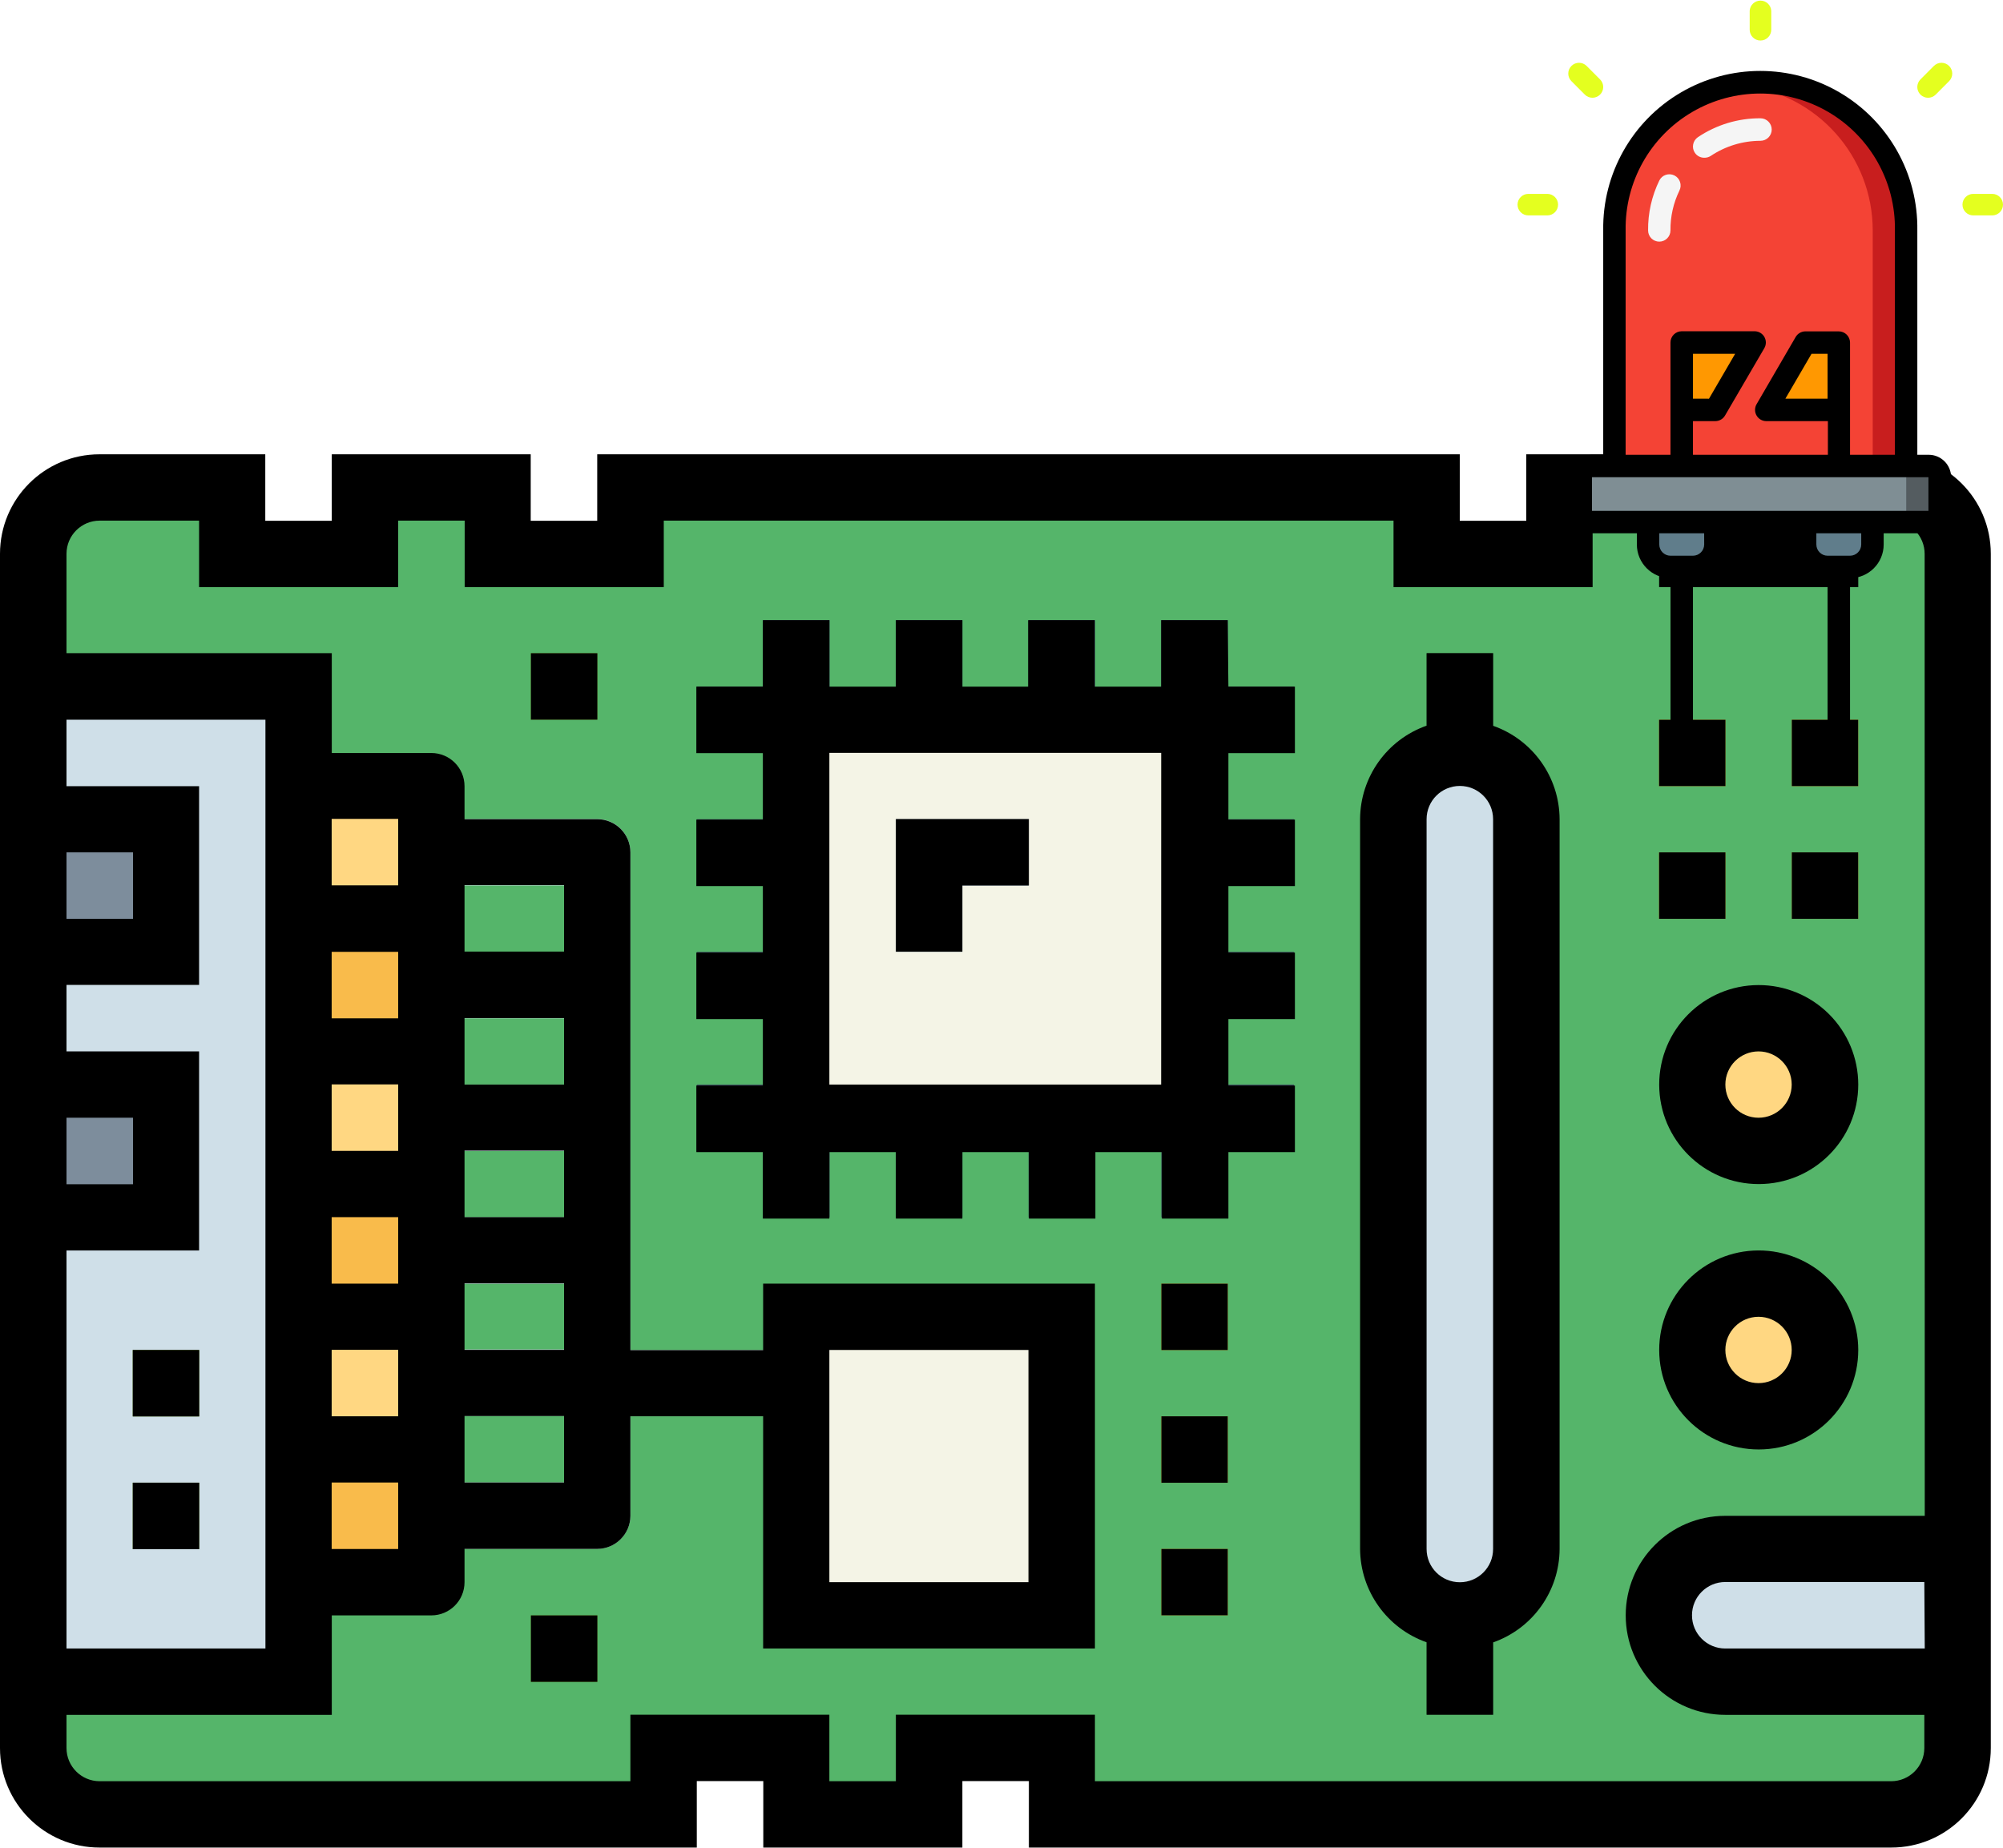
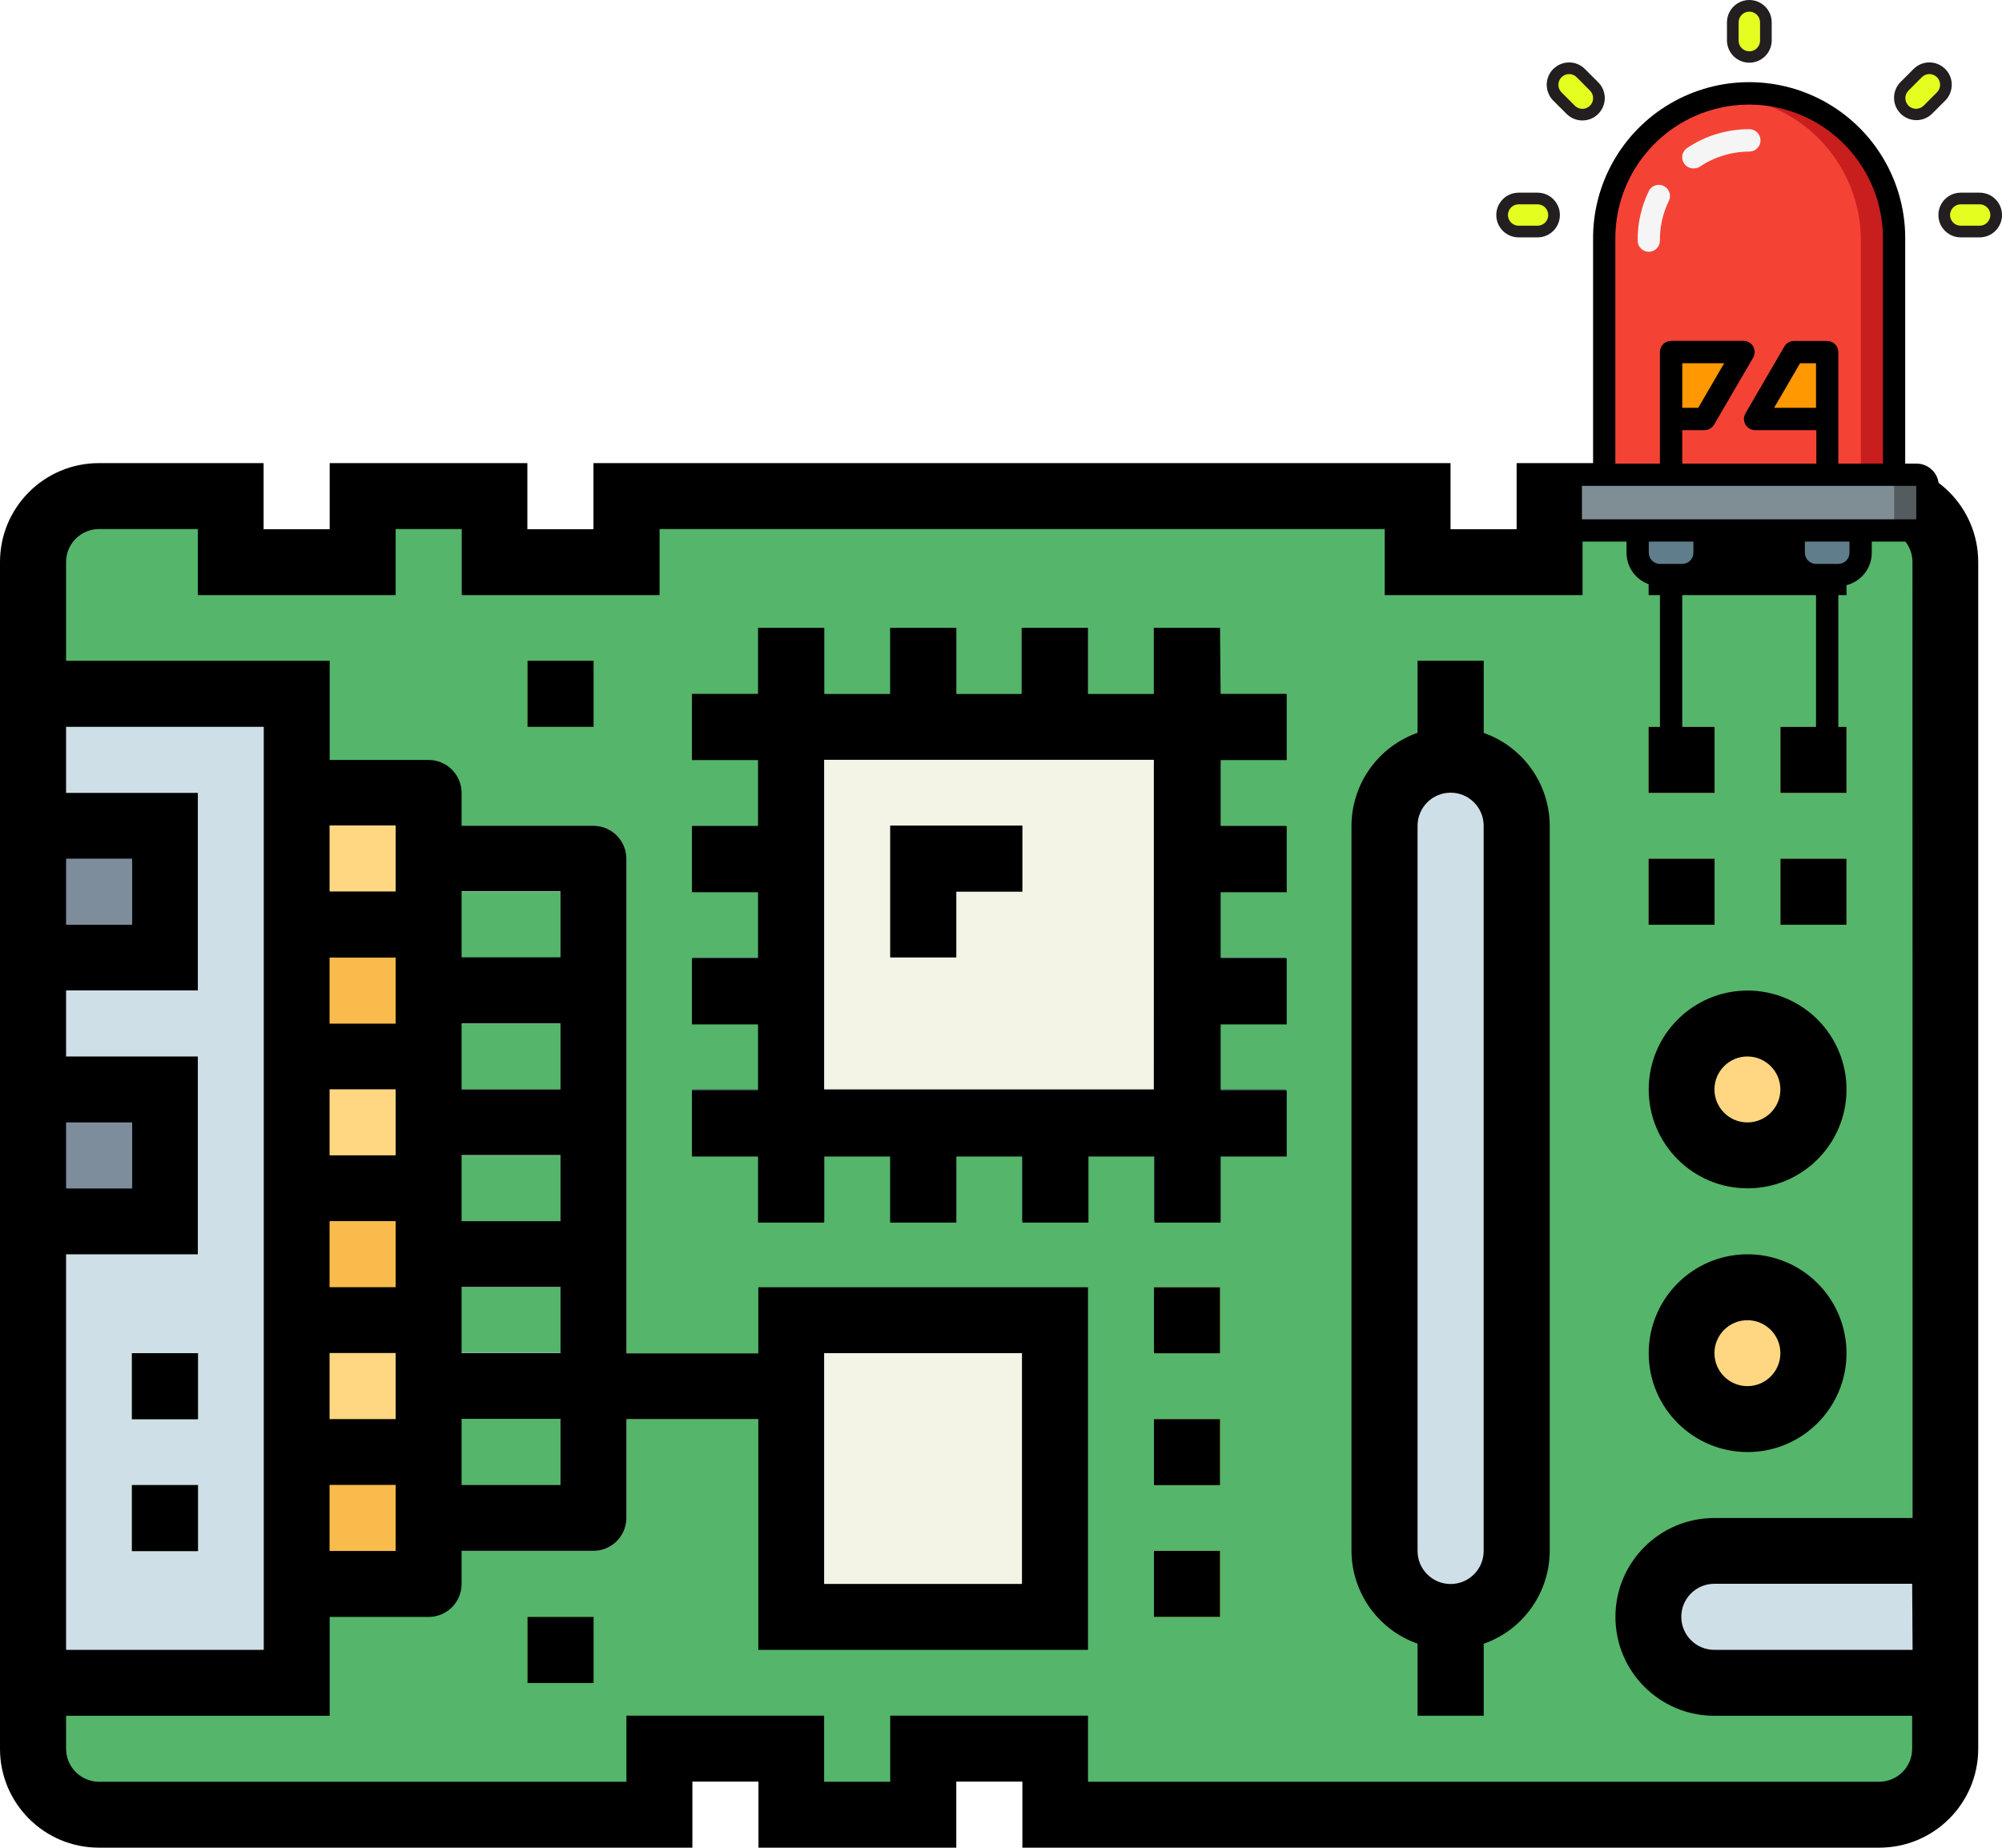
- <svg xmlns="http://www.w3.org/2000/svg" viewBox="0 0 512 472.36">
+ <svg xmlns="http://www.w3.org/2000/svg" viewBox="0 0 515 475.36">
  <defs>
-     <style>.cls-1{fill:#55b56a;}.cls-2{fill:#cfdfe8;}.cls-3{fill:#ffd782;}.cls-4{fill:#f9bb4b;}.cls-5{fill:#394d5c;}.cls-6{fill:#f4f4e6;}.cls-7{fill:#fcf05a;}.cls-8{fill:#8ec13f;}.cls-9{fill:#3d7c48;}.cls-10{fill:#7d8d9c;}.cls-11{fill:#aabece;}.cls-12{fill:#e4ff1f;}.cls-13{fill:#f44335;}.cls-14{fill:#c81e1e;}.cls-15{fill:#ff9801;}.cls-16{fill:#f5f5f5;}.cls-17{fill:#607d8b;}.cls-18{fill:#7f8e94;}.cls-19{fill:#545c60;}</style>
+     <style>.cls-1{fill:#55b56a;}.cls-2{fill:#cfdfe8;}.cls-3{fill:#ffd782;}.cls-4{fill:#f9bb4b;}.cls-5{fill:#394d5c;}.cls-6{fill:#f4f4e6;}.cls-7{fill:#fcf05a;}.cls-8{fill:#8ec13f;}.cls-9{fill:#3d7c48;}.cls-10{fill:#7d8d9c;}.cls-11{fill:#aabece;}.cls-12{fill:#e4ff1f;}.cls-13{fill:#231f20;}.cls-14{fill:#f44335;}.cls-15{fill:#c81e1e;}.cls-16{fill:#ff9801;}.cls-17{fill:#f5f5f5;}.cls-18{fill:#607d8b;}.cls-19{fill:#7f8e94;}.cls-20{fill:#545c60;}</style>
  </defs>
  <g id="Layer_2" data-name="Layer 2">
    <g id="Layer_1-2" data-name="Layer 1">
      <g id="Filled_outline" data-name="Filled outline">
-         <path class="cls-1" d="M466.47,124.63v17H432.55v-17H398.62v17H364.7v-17H161.14v17H127.22v-17H93.29v17H59.37v-17H25.44a17,17,0,0,0-17,17V446.92a17,17,0,0,0,17,17H169.63v-17h33.92v17h33.93v-17H271.4v17h212a17,17,0,0,0,17-17V141.59a17,17,0,0,0-17-17Z" />
-         <path class="cls-2" d="M8.48,175.51H76.33V430H8.48Z" />
-         <path class="cls-3" d="M76.33,201h33.93v33.92H76.33Z" />
-         <path class="cls-4" d="M76.33,234.88h33.93v33.93H76.33Z" />
-         <path class="cls-3" d="M76.33,268.81h33.93v33.92H76.33Z" />
-         <path class="cls-4" d="M76.33,302.73h33.93v33.93H76.33Z" />
-         <path class="cls-3" d="M76.33,336.66h33.93v33.92H76.33Z" />
-         <path class="cls-4" d="M76.33,370.58h33.93v33.93H76.33Z" />
-         <path class="cls-5" d="M195.07,158.55h17V184h-17Z" />
-         <path class="cls-5" d="M229,158.55h17V184H229Z" />
-         <path class="cls-5" d="M262.92,158.55h17V184h-17Z" />
-         <path class="cls-5" d="M296.85,158.55h17V184h-17Z" />
-         <path class="cls-5" d="M195.07,285.77h17v25.45h-17Z" />
-         <path class="cls-5" d="M229,285.77h17v25.45H229Z" />
-         <path class="cls-5" d="M262.92,285.77h17v25.45h-17Z" />
-         <path class="cls-5" d="M296.85,285.77h17v25.45h-17Z" />
-         <path class="cls-5" d="M178.11,175.51h25.44v17H178.11Z" />
-         <path class="cls-5" d="M178.11,209.44h25.44v17H178.11Z" />
-         <path class="cls-5" d="M178.11,243.36h25.44v17H178.11Z" />
-         <path class="cls-5" d="M178.11,277.29h25.44v17H178.11Z" />
-         <path class="cls-5" d="M305.33,175.51h25.44v17H305.33Z" />
-         <path class="cls-5" d="M305.33,209.44h25.44v17H305.33Z" />
-         <path class="cls-5" d="M305.33,243.36h25.44v17H305.33Z" />
-         <path class="cls-5" d="M305.33,277.29h25.44v17H305.33Z" />
-         <path class="cls-2" d="M203.55,362.1H152.66a8.48,8.48,0,0,1-8.48-8.48V226.4H110.26v-17h42.4a8.48,8.48,0,0,1,8.48,8.48V345.14h42.41Z" />
-         <path class="cls-2" d="M110.26,243.36h42.4v17h-42.4Z" />
-         <path class="cls-2" d="M110.26,277.29h42.4v17h-42.4Z" />
-         <path class="cls-2" d="M110.26,311.22h42.4v17h-42.4Z" />
-         <path class="cls-2" d="M152.66,396h-42.4v-17h33.92v-17H110.26v-17h42.4a8.48,8.48,0,0,1,8.48,8.48v33.93A8.48,8.48,0,0,1,152.66,396Z" />
-         <path class="cls-6" d="M203.55,336.66H271.4V413H203.55Z" />
-         <path class="cls-2" d="M373.18,192.48h0a17,17,0,0,1,17,17V396a17,17,0,0,1-17,17h0a17,17,0,0,1-17-17V209.44A17,17,0,0,1,373.18,192.48Z" />
-         <path class="cls-7" d="M296.85,328.18h17v17h-17Z" />
-         <path class="cls-7" d="M296.85,362.1h17v17h-17Z" />
-         <path class="cls-7" d="M296.85,396h17v17h-17Z" />
-         <path class="cls-8" d="M135.7,167h17v17h-17Z" />
-         <path class="cls-8" d="M135.7,413h17v17h-17Z" />
-         <path class="cls-9" d="M364.7,167h17v25.45h-17Z" />
-         <path class="cls-2" d="M441,396H500.4V430H441A17,17,0,0,1,441,396Z" />
-         <path class="cls-9" d="M364.7,413h17v25.44h-17Z" />
-         <path class="cls-10" d="M8.48,209.44H42.41v33.92H8.48Z" />
-         <path class="cls-10" d="M8.48,277.29H42.41v33.93H8.48Z" />
-         <path class="cls-8" d="M33.93,345.14h17v17h-17Z" />
-         <path class="cls-8" d="M33.93,379.07h17v17h-17Z" />
-         <circle class="cls-3" cx="449.51" cy="345.14" r="16.96" />
-         <circle class="cls-3" cx="449.51" cy="277.29" r="16.96" />
-         <path class="cls-7" d="M424.07,217.92h17v17h-17Z" />
-         <path class="cls-7" d="M458,217.92h17v17H458Z" />
-         <path class="cls-7" d="M458,184h17v17H458Z" />
-         <path class="cls-7" d="M424.07,184h17v17h-17Z" />
-         <path class="cls-6" d="M203.55,184H305.33V285.77H203.55Z" />
-         <path class="cls-11" d="M246,243.36H229V209.44h33.92v17H246Z" />
-         <path d="M483.43,116.15H458v17H441v-17H390.14v17h-17v-17H152.66v17h-17v-17H84.81v17h-17v-17H25.44A25.44,25.44,0,0,0,0,141.59V446.92a25.44,25.44,0,0,0,25.44,25.44H178.11v-17h17v17H246v-17h17v17H483.43a25.44,25.44,0,0,0,25.45-25.44V141.59A25.44,25.44,0,0,0,483.43,116.15ZM17,217.92h17v17H17Zm0,67.85h17v17H17Zm0,33.93H50.89V268.81H17v-17H50.89V201H17V184H67.85V421.47H17Zm475,101.77H441a8.48,8.48,0,1,1,0-17h50.89Zm0-33.92H441a25.44,25.44,0,1,0,0,50.88h50.89v8.49a8.49,8.49,0,0,1-8.49,8.48H279.88v-17H229v17H212v-17H161.14v17H25.44A8.48,8.48,0,0,1,17,446.92v-8.49H84.81V413h25.45a8.48,8.48,0,0,0,8.48-8.48V396h33.92a8.48,8.48,0,0,0,8.48-8.48V362.1h33.93v59.37h84.81V328.18H195.07v17H161.14V217.92a8.48,8.48,0,0,0-8.48-8.48H118.74V201a8.48,8.48,0,0,0-8.48-8.48H84.81V167H17V141.59a8.48,8.48,0,0,1,8.48-8.48H50.89v17h50.89v-17h17v17h50.89v-17H356.21v17H407.1v-17h17v17H475v-17h8.48a8.48,8.48,0,0,1,8.49,8.48ZM101.78,243.36v17h-17v-17Zm-17-17v-17h17v17Zm17,50.89v17h-17v-17Zm0,33.93v17h-17v-17Zm0,33.92v17h-17v-17Zm0,33.93v17h-17v-17Zm42.4-118.74v17H118.74v-17Zm-25.44-17v-17h25.44v17Zm25.44,50.89v17H118.74v-17Zm0,33.93v17H118.74v-17Zm0,33.92v17H118.74v-17ZM212,404.51V345.14h50.89v59.37Z" />
-         <path d="M313.81,158.55h-17v17h-17v-17h-17v17H246v-17H229v17H212v-17h-17v17h-17v17h17v17h-17v17h17v17h-17v17h17v17h-17v17h17v17h17v-17h17v17h17v-17h17v17h17v-17h17v17h17v-17h17v-17h-17v-17h17v-17h-17v-17h17v-17h-17v-17h17v-17h-17Zm-17,118.74H212V192.48h84.82Z" />
-         <path d="M246,226.4h17v-17H229v33.92h17Z" />
-         <path d="M381.66,185.56V167h-17v18.53a25.46,25.46,0,0,0-17,23.88V396a25.46,25.46,0,0,0,17,23.88v18.52h17V419.91a25.43,25.43,0,0,0,17-23.88V209.44A25.43,25.43,0,0,0,381.66,185.56Zm0,210.47a8.48,8.48,0,0,1-17,0V209.44a8.48,8.48,0,0,1,17,0Z" />
-         <path d="M296.85,328.18h17v17h-17Z" />
-         <path d="M296.85,362.1h17v17h-17Z" />
-         <path d="M296.85,396h17v17h-17Z" />
-         <path d="M135.7,167h17v17h-17Z" />
-         <path d="M135.7,413h17v17h-17Z" />
-         <path d="M33.93,345.14h17v17h-17Z" />
-         <path d="M33.93,379.07h17v17h-17Z" />
-         <path d="M449.51,319.7A25.44,25.44,0,1,0,475,345.14,25.44,25.44,0,0,0,449.51,319.7Zm0,33.92a8.48,8.48,0,1,1,8.48-8.48A8.48,8.48,0,0,1,449.51,353.62Z" />
-         <path d="M449.51,251.85A25.44,25.44,0,1,0,475,277.29,25.44,25.44,0,0,0,449.51,251.85Zm0,33.92a8.48,8.48,0,1,1,8.48-8.48A8.48,8.48,0,0,1,449.51,285.77Z" />
-         <path d="M424.07,217.92h17v17h-17Z" />
-         <path d="M458,217.92h17v17H458Z" />
-         <path d="M458,184h17v17H458Z" />
-         <path d="M424.07,184h17v17h-17Z" />
+         <path class="cls-1" d="M466.47,127.63v17H432.55v-17H398.62v17H364.7v-17H161.14v17H127.22v-17H93.29v17H59.37v-17H25.44a17,17,0,0,0-17,17V449.92a17,17,0,0,0,17,17H169.63v-17h33.92v17h33.93v-17H271.4v17h212a17,17,0,0,0,17-17V144.59a17,17,0,0,0-17-17Z" />
+         <path class="cls-2" d="M8.48,178.51H76.33V433H8.48Z" />
+         <path class="cls-3" d="M76.33,204h33.93v33.92H76.33Z" />
+         <path class="cls-4" d="M76.33,237.88h33.93v33.93H76.33Z" />
+         <path class="cls-3" d="M76.33,271.81h33.93v33.92H76.33Z" />
+         <path class="cls-4" d="M76.33,305.73h33.93v33.93H76.33Z" />
+         <path class="cls-3" d="M76.33,339.66h33.93v33.92H76.33Z" />
+         <path class="cls-4" d="M76.33,373.58h33.93v33.93H76.33Z" />
+         <path class="cls-5" d="M195.07,161.55h17V187h-17Z" />
+         <path class="cls-5" d="M229,161.55h17V187H229Z" />
+         <path class="cls-5" d="M262.92,161.55h17V187h-17Z" />
+         <path class="cls-5" d="M296.85,161.55h17V187h-17Z" />
+         <path class="cls-5" d="M195.07,288.77h17v25.44h-17Z" />
+         <path class="cls-5" d="M229,288.77h17v25.44H229Z" />
+         <path class="cls-5" d="M262.92,288.77h17v25.44h-17Z" />
+         <path class="cls-5" d="M296.85,288.77h17v25.44h-17Z" />
+         <path class="cls-5" d="M178.11,178.51h25.44v17H178.11Z" />
+         <path class="cls-5" d="M178.11,212.44h25.44v17H178.11Z" />
+         <path class="cls-5" d="M178.11,246.36h25.44v17H178.11Z" />
+         <path class="cls-5" d="M178.11,280.29h25.44v17H178.11Z" />
+         <path class="cls-5" d="M305.33,178.51h25.44v17H305.33Z" />
+         <path class="cls-5" d="M305.33,212.44h25.44v17H305.33Z" />
+         <path class="cls-5" d="M305.33,246.36h25.44v17H305.33Z" />
+         <path class="cls-5" d="M305.33,280.29h25.44v17H305.33Z" />
+         <path class="cls-2" d="M203.55,365.1H152.66a8.48,8.48,0,0,1-8.48-8.48V229.4H110.26v-17h42.4a8.48,8.48,0,0,1,8.48,8.48V348.14h42.41Z" />
+         <path class="cls-2" d="M110.26,246.36h42.4v17h-42.4Z" />
+         <path class="cls-2" d="M110.26,280.29h42.4v17h-42.4Z" />
+         <path class="cls-2" d="M110.26,314.21h42.4v17h-42.4Z" />
+         <path class="cls-2" d="M152.66,399h-42.4v-17h33.92v-17H110.26v-17h42.4a8.48,8.48,0,0,1,8.48,8.48v33.93A8.48,8.48,0,0,1,152.66,399Z" />
+         <path class="cls-6" d="M203.55,339.66H271.4V416H203.55Z" />
+         <path class="cls-2" d="M373.18,195.48h0a17,17,0,0,1,17,17V399a17,17,0,0,1-17,17h0a17,17,0,0,1-17-17V212.44A17,17,0,0,1,373.18,195.48Z" />
+         <path class="cls-7" d="M296.85,331.18h17v17h-17Z" />
+         <path class="cls-7" d="M296.85,365.1h17v17h-17Z" />
+         <path class="cls-7" d="M296.85,399h17v17h-17Z" />
+         <path class="cls-8" d="M135.7,170h17v17h-17Z" />
+         <path class="cls-8" d="M135.7,416h17v17h-17Z" />
+         <path class="cls-9" d="M364.7,170h17v25.45h-17Z" />
+         <path class="cls-2" d="M441,399H500.4V433H441A17,17,0,0,1,441,399Z" />
+         <path class="cls-9" d="M364.7,416h17v25.44h-17Z" />
+         <path class="cls-10" d="M8.48,212.44H42.41v33.92H8.48Z" />
+         <path class="cls-10" d="M8.48,280.29H42.41v33.92H8.48Z" />
+         <path class="cls-8" d="M33.93,348.14h17v17h-17Z" />
+         <path class="cls-8" d="M33.93,382.07h17v17h-17Z" />
+         <circle class="cls-3" cx="449.51" cy="348.14" r="16.96" />
+         <circle class="cls-3" cx="449.51" cy="280.29" r="16.96" />
+         <path class="cls-7" d="M424.07,220.92h17v17h-17Z" />
+         <path class="cls-7" d="M458,220.92h17v17H458Z" />
+         <path class="cls-7" d="M458,187h17v17H458Z" />
+         <path class="cls-7" d="M424.07,187h17v17h-17Z" />
+         <path class="cls-6" d="M203.55,187H305.33V288.77H203.55Z" />
+         <path class="cls-11" d="M246,246.36H229V212.44h33.92v17H246Z" />
+         <path d="M483.43,119.15H458v17H441v-17H390.14v17h-17v-17H152.66v17h-17v-17H84.81v17h-17v-17H25.44A25.44,25.44,0,0,0,0,144.59V449.92a25.44,25.44,0,0,0,25.44,25.44H178.11v-17h17v17H246v-17h17v17H483.43a25.44,25.44,0,0,0,25.45-25.44V144.59A25.44,25.44,0,0,0,483.43,119.15ZM17,220.92h17v17H17Zm0,67.85h17v17H17Zm0,33.93H50.89V271.81H17v-17H50.89V204H17V187H67.85V424.47H17Zm475,101.77H441a8.48,8.48,0,1,1,0-17h50.89Zm0-33.92H441a25.44,25.44,0,1,0,0,50.88h50.89v8.49a8.49,8.49,0,0,1-8.49,8.48H279.88v-17H229v17H212v-17H161.14v17H25.44A8.48,8.48,0,0,1,17,449.92v-8.49H84.81V416h25.45a8.48,8.48,0,0,0,8.48-8.48V399h33.92a8.48,8.48,0,0,0,8.48-8.48V365.1h33.93v59.37h84.81V331.18H195.07v17H161.14V220.92a8.48,8.48,0,0,0-8.48-8.48H118.74V204a8.48,8.48,0,0,0-8.48-8.48H84.81V170H17V144.59a8.48,8.48,0,0,1,8.48-8.48H50.89v17h50.89v-17h17v17h50.89v-17H356.21v17H407.1v-17h17v17H475v-17h8.48a8.48,8.48,0,0,1,8.49,8.48ZM101.78,246.36v17h-17v-17Zm-17-17v-17h17v17Zm17,50.89v17h-17v-17Zm0,33.92v17h-17v-17Zm0,33.93v17h-17v-17Zm0,33.93v17h-17v-17Zm42.4-118.74v17H118.74v-17Zm-25.44-17v-17h25.44v17Zm25.44,50.89v17H118.74v-17Zm0,33.93v17H118.74v-17Zm0,33.92v17H118.74v-17ZM212,407.51V348.14h50.89v59.37Z" />
+         <path d="M313.81,161.55h-17v17h-17v-17h-17v17H246v-17H229v17H212v-17h-17v17h-17v17h17v17h-17v17h17v17h-17v17h17v17h-17v17h17v17h17v-17h17v17h17v-17h17v17h17v-17h17v17h17v-17h17v-17h-17v-17h17v-17h-17v-17h17v-17h-17v-17h17v-17h-17Zm-17,118.74H212V195.48h84.82Z" />
+         <path d="M246,229.4h17v-17H229v33.92h17Z" />
+         <path d="M381.66,188.56V170h-17v18.53a25.46,25.46,0,0,0-17,23.88V399a25.46,25.46,0,0,0,17,23.88v18.52h17V422.91a25.43,25.43,0,0,0,17-23.88V212.44A25.43,25.43,0,0,0,381.66,188.56Zm0,210.47a8.48,8.48,0,0,1-17,0V212.44a8.48,8.48,0,0,1,17,0Z" />
+         <path d="M296.85,331.18h17v17h-17Z" />
+         <path d="M296.85,365.1h17v17h-17Z" />
+         <path d="M296.85,399h17v17h-17Z" />
+         <path d="M135.7,170h17v17h-17Z" />
+         <path d="M135.7,416h17v17h-17Z" />
+         <path d="M33.93,348.14h17v17h-17Z" />
+         <path d="M33.93,382.07h17v17h-17Z" />
+         <path d="M449.51,322.7A25.44,25.44,0,1,0,475,348.14,25.44,25.44,0,0,0,449.51,322.7Zm0,33.92a8.48,8.48,0,1,1,8.48-8.48A8.48,8.48,0,0,1,449.51,356.62Z" />
+         <path d="M449.51,254.85A25.44,25.44,0,1,0,475,280.29,25.44,25.44,0,0,0,449.51,254.85Zm0,33.92a8.48,8.48,0,1,1,8.48-8.48A8.48,8.48,0,0,1,449.51,288.77Z" />
+         <path d="M424.07,220.92h17v17h-17Z" />
+         <path d="M458,220.92h17v17H458Z" />
+         <path d="M458,187h17v17H458Z" />
+         <path d="M424.07,187h17v17h-17Z" />
      </g>
-       <path class="cls-12" d="M450,10.36a2.76,2.76,0,0,0,2.76-2.75V2.75a2.76,2.76,0,0,0-5.51,0V7.61A2.75,2.75,0,0,0,450,10.36Z" />
-       <path class="cls-12" d="M494.33,16.86,490.9,20.3a2.75,2.75,0,0,0,3.89,3.89l3.43-3.44a2.75,2.75,0,0,0-3.89-3.89Z" />
-       <path class="cls-12" d="M395.52,49.57h-4.86a2.75,2.75,0,0,0,0,5.5h4.86a2.75,2.75,0,0,0,0-5.5Z" />
-       <path class="cls-12" d="M509.25,49.57h-4.86a2.75,2.75,0,0,0,0,5.5h4.86a2.75,2.75,0,0,0,0-5.5Z" />
-       <path class="cls-12" d="M409,24.19a2.74,2.74,0,0,0,0-3.89l-3.43-3.44a2.75,2.75,0,0,0-3.89,3.89l3.43,3.44A2.76,2.76,0,0,0,409,24.19Z" />
+       <path class="cls-12" d="M450,14.86a4.26,4.26,0,0,1-4.25-4.25V5.75a4.26,4.26,0,0,1,8.51,0v4.86A4.26,4.26,0,0,1,450,14.86Z" />
+       <path class="cls-13" d="M450,3a2.76,2.76,0,0,1,2.76,2.75v4.86a2.76,2.76,0,0,1-5.51,0V5.75A2.75,2.75,0,0,1,450,3m0-3a5.76,5.76,0,0,0-5.75,5.75v4.86a5.76,5.76,0,0,0,11.51,0V5.75A5.76,5.76,0,0,0,450,0Z" />
+       <path class="cls-12" d="M492.84,29.49a4.24,4.24,0,0,1-3-7.25l3.43-3.44a4.26,4.26,0,0,1,7.26,3,4.27,4.27,0,0,1-1.25,3l-3.43,3.43A4.23,4.23,0,0,1,492.84,29.49Z" />
+       <path class="cls-13" d="M496.27,19.06a2.77,2.77,0,0,1,2,.8,2.74,2.74,0,0,1,0,3.89l-3.43,3.44a2.76,2.76,0,0,1-3.89,0,2.74,2.74,0,0,1,0-3.89l3.43-3.44a2.77,2.77,0,0,1,1.94-.8m0-3a5.72,5.72,0,0,0-4.06,1.68l-3.43,3.44a5.75,5.75,0,0,0,8.13,8.13l3.43-3.43a5.75,5.75,0,0,0-4.07-9.82Z" />
+       <path class="cls-12" d="M390.66,59.57a4.25,4.25,0,0,1,0-8.5h4.85a4.25,4.25,0,1,1,0,8.5Z" />
+       <path class="cls-13" d="M395.52,52.57a2.75,2.75,0,0,1,0,5.5h-4.86a2.75,2.75,0,0,1,0-5.5h4.86m0-3h-4.86a5.75,5.75,0,0,0,0,11.5h4.86a5.75,5.75,0,0,0,0-11.5Z" />
+       <path class="cls-12" d="M504.39,59.57a4.25,4.25,0,0,1,0-8.5h4.86a4.25,4.25,0,0,1,0,8.5Z" />
+       <path class="cls-13" d="M509.25,52.57a2.75,2.75,0,0,1,0,5.5h-4.86a2.75,2.75,0,0,1,0-5.5h4.86m0-3h-4.86a5.75,5.75,0,0,0,0,11.5h4.86a5.75,5.75,0,0,0,0-11.5Z" />
+       <path class="cls-12" d="M407.07,29.49a4.23,4.23,0,0,1-3-1.24l-3.43-3.44a4.25,4.25,0,0,1,6-6l3.43,3.44a4.25,4.25,0,0,1-3,7.25Z" />
+       <path class="cls-13" d="M403.63,19.06a2.77,2.77,0,0,1,1.95.8L409,23.3A2.75,2.75,0,0,1,407.07,28a2.77,2.77,0,0,1-1.95-.8l-3.43-3.44a2.75,2.75,0,0,1,1.94-4.69m0-3a5.75,5.75,0,0,0-4.06,9.82L403,29.31a5.75,5.75,0,1,0,8.13-8.14l-3.43-3.43a5.74,5.74,0,0,0-4.07-1.68Z" />
      <g id="Page-1">
        <g id="_003---LED" data-name="003---LED">
          <g id="Icons">
-             <path id="Shape" class="cls-13" d="M476.31,32.56a37.29,37.29,0,0,0-63.64,26.36v60.22h74.56V58.92A37.28,37.28,0,0,0,476.31,32.56Z" />
-             <path id="Shape-2" data-name="Shape" class="cls-14" d="M476.31,32.56A37.28,37.28,0,0,0,450,21.64a41.33,41.33,0,0,0-4.3.25,37.28,37.28,0,0,1,33,37v60.22h8.6V58.92A37.28,37.28,0,0,0,476.31,32.56Z" />
-             <path id="Shape-3" data-name="Shape" class="cls-15" d="M470,104.8H451.39l10-17.21H470Z" />
-             <path id="Shape-4" data-name="Shape" class="cls-16" d="M435.62,40.33a2.86,2.86,0,0,1-2.38-1.26,2.82,2.82,0,0,1-.44-2.15A2.87,2.87,0,0,1,434,35.08,28.37,28.37,0,0,1,450,30.24,2.87,2.87,0,1,1,450,36a22.92,22.92,0,0,0-12.73,3.88A2.92,2.92,0,0,1,435.62,40.33Z" />
-             <path id="Shape-5" data-name="Shape" class="cls-16" d="M424.15,61.78a2.86,2.86,0,0,1-2.87-2.86,28.4,28.4,0,0,1,2.87-12.77,2.84,2.84,0,0,1,1.66-1.45,2.92,2.92,0,0,1,2.21.16,2.89,2.89,0,0,1,1.26,3.88A22.68,22.68,0,0,0,427,58.92a2.87,2.87,0,0,1-2.86,2.86Z" />
-             <path id="Shape-6" data-name="Shape" class="cls-17" d="M421.28,133.48h17.2v5.73a5.73,5.73,0,0,1-5.73,5.74H427a5.74,5.74,0,0,1-5.73-5.74Z" />
-             <path id="Shape-7" data-name="Shape" class="cls-17" d="M461.43,133.48h17.2v5.73A5.74,5.74,0,0,1,472.9,145h-5.74a5.73,5.73,0,0,1-5.73-5.74Z" />
-             <path id="Shape-8" data-name="Shape" class="cls-15" d="M448.52,87.59l-10,17.21h-8.6V87.59Z" />
-             <rect id="Rectangle-path" class="cls-18" x="404.07" y="119.14" width="91.77" height="14.34" rx="2.87" />
-             <path id="Shape-9" data-name="Shape" class="cls-19" d="M493,119.14h-8.6a2.86,2.86,0,0,1,2.86,2.86v8.61a2.87,2.87,0,0,1-2.86,2.87H493a2.88,2.88,0,0,0,2.87-2.87V122A2.87,2.87,0,0,0,493,119.14Z" />
+             <path id="Shape" class="cls-14" d="M476.31,35.56a37.29,37.29,0,0,0-63.64,26.36v60.22h74.56V61.92A37.28,37.28,0,0,0,476.31,35.56Z" />
+             <path id="Shape-2" data-name="Shape" class="cls-15" d="M476.31,35.56A37.28,37.28,0,0,0,450,24.64a41.33,41.33,0,0,0-4.3.25,37.28,37.28,0,0,1,33,37v60.22h8.6V61.92A37.28,37.28,0,0,0,476.31,35.56Z" />
+             <path id="Shape-3" data-name="Shape" class="cls-16" d="M470,107.8H451.39l10-17.21H470Z" />
+             <path id="Shape-4" data-name="Shape" class="cls-17" d="M435.62,43.33A2.87,2.87,0,0,1,434,38.08,28.37,28.37,0,0,1,450,33.24,2.87,2.87,0,1,1,450,39a22.92,22.92,0,0,0-12.73,3.88A2.92,2.92,0,0,1,435.62,43.33Z" />
+             <path id="Shape-5" data-name="Shape" class="cls-17" d="M424.15,64.78a2.86,2.86,0,0,1-2.87-2.86,28.4,28.4,0,0,1,2.87-12.77,2.84,2.84,0,0,1,1.66-1.45,2.92,2.92,0,0,1,2.21.16,2.87,2.87,0,0,1,1.43,1.68,2.83,2.83,0,0,1-.17,2.19A22.75,22.75,0,0,0,427,61.92a2.87,2.87,0,0,1-2.86,2.86Z" />
+             <path id="Shape-6" data-name="Shape" class="cls-18" d="M421.28,136.48h17.2v5.73a5.73,5.73,0,0,1-5.73,5.74H427a5.74,5.74,0,0,1-5.73-5.74Z" />
+             <path id="Shape-7" data-name="Shape" class="cls-18" d="M461.43,136.48h17.2v5.73A5.74,5.74,0,0,1,472.9,148h-5.74a5.73,5.73,0,0,1-5.73-5.74Z" />
+             <path id="Shape-8" data-name="Shape" class="cls-16" d="M448.52,90.59l-10,17.21h-8.6V90.59Z" />
+             <rect id="Rectangle-path" class="cls-19" x="404.07" y="122.14" width="91.77" height="14.34" rx="2.87" />
+             <path id="Shape-9" data-name="Shape" class="cls-20" d="M493,122.14h-8.6a2.86,2.86,0,0,1,2.86,2.86v8.61a2.87,2.87,0,0,1-2.86,2.87H493a2.88,2.88,0,0,0,2.87-2.87V125A2.87,2.87,0,0,0,493,122.14Z" />
          </g>
          <g id="Layer_2-2" data-name="Layer 2">
-             <path id="Shape-10" data-name="Shape" d="M406.94,136.34h11.47v2.87a8.6,8.6,0,0,0,8.6,8.6V188a2.87,2.87,0,1,0,5.74,0V147.81a8.6,8.6,0,0,0,8.6-8.6v-2.87h17.21v2.87a8.6,8.6,0,0,0,8.6,8.6V188a2.87,2.87,0,0,0,5.74,0V147.81a8.6,8.6,0,0,0,8.6-8.6v-2.87H493a5.73,5.73,0,0,0,5.74-5.73V122a5.74,5.74,0,0,0-5.74-5.73H490.1V58.92a40.15,40.15,0,1,0-80.29,0v57.35h-2.87A5.74,5.74,0,0,0,401.2,122v8.61A5.73,5.73,0,0,0,406.94,136.34Zm28.68,2.87a2.88,2.88,0,0,1-2.87,2.87H427a2.87,2.87,0,0,1-2.86-2.87v-2.87h11.47Zm40.14,0a2.87,2.87,0,0,1-2.86,2.87h-5.74a2.88,2.88,0,0,1-2.87-2.87v-2.87h11.47ZM415.54,58.92a34.42,34.42,0,1,1,68.83,0v57.35H472.9V87.59A2.88,2.88,0,0,0,470,84.72h-8.6A2.89,2.89,0,0,0,459,86.16l-10,17.2a2.88,2.88,0,0,0,2.47,4.31h15.77v8.6H432.75v-8.6h5.73a2.89,2.89,0,0,0,2.47-1.44L451,89a2.88,2.88,0,0,0-2.47-4.31H429.88A2.88,2.88,0,0,0,427,87.59v28.68H415.54Zm51.62,43H456.38l6.68-11.47h4.1Zm-34.41,0V90.46h10.78l-6.68,11.47ZM406.94,122h86v8.61h-86Z" />
+             <path id="Shape-10" data-name="Shape" d="M406.94,139.34h11.47v2.87a8.6,8.6,0,0,0,8.6,8.6V191a2.87,2.87,0,1,0,5.74,0V150.81a8.6,8.6,0,0,0,8.6-8.6v-2.87h17.21v2.87a8.6,8.6,0,0,0,8.6,8.6V191a2.87,2.87,0,0,0,5.74,0V150.81a8.6,8.6,0,0,0,8.6-8.6v-2.87H493a5.73,5.73,0,0,0,5.74-5.73V125a5.74,5.74,0,0,0-5.74-5.73H490.1V61.92a40.15,40.15,0,1,0-80.29,0v57.35h-2.87A5.74,5.74,0,0,0,401.2,125v8.61A5.73,5.73,0,0,0,406.94,139.34Zm28.68,2.87a2.88,2.88,0,0,1-2.87,2.87H427a2.87,2.87,0,0,1-2.86-2.87v-2.87h11.47Zm40.14,0a2.87,2.87,0,0,1-2.86,2.87h-5.74a2.88,2.88,0,0,1-2.87-2.87v-2.87h11.47ZM415.54,61.92a34.42,34.42,0,1,1,68.83,0v57.35H472.9V90.59A2.88,2.88,0,0,0,470,87.72h-8.6A2.89,2.89,0,0,0,459,89.16l-10,17.2a2.88,2.88,0,0,0,2.47,4.31h15.77v8.6H432.75v-8.6h5.73a2.89,2.89,0,0,0,2.47-1.44L451,92a2.88,2.88,0,0,0-2.47-4.31H429.88A2.88,2.88,0,0,0,427,90.59v28.68H415.54Zm51.62,43H456.38l6.68-11.47h4.1Zm-34.41,0V93.46h10.78l-6.68,11.47ZM406.94,125h86v8.61h-86Z" />
          </g>
        </g>
      </g>
    </g>
  </g>
</svg>
